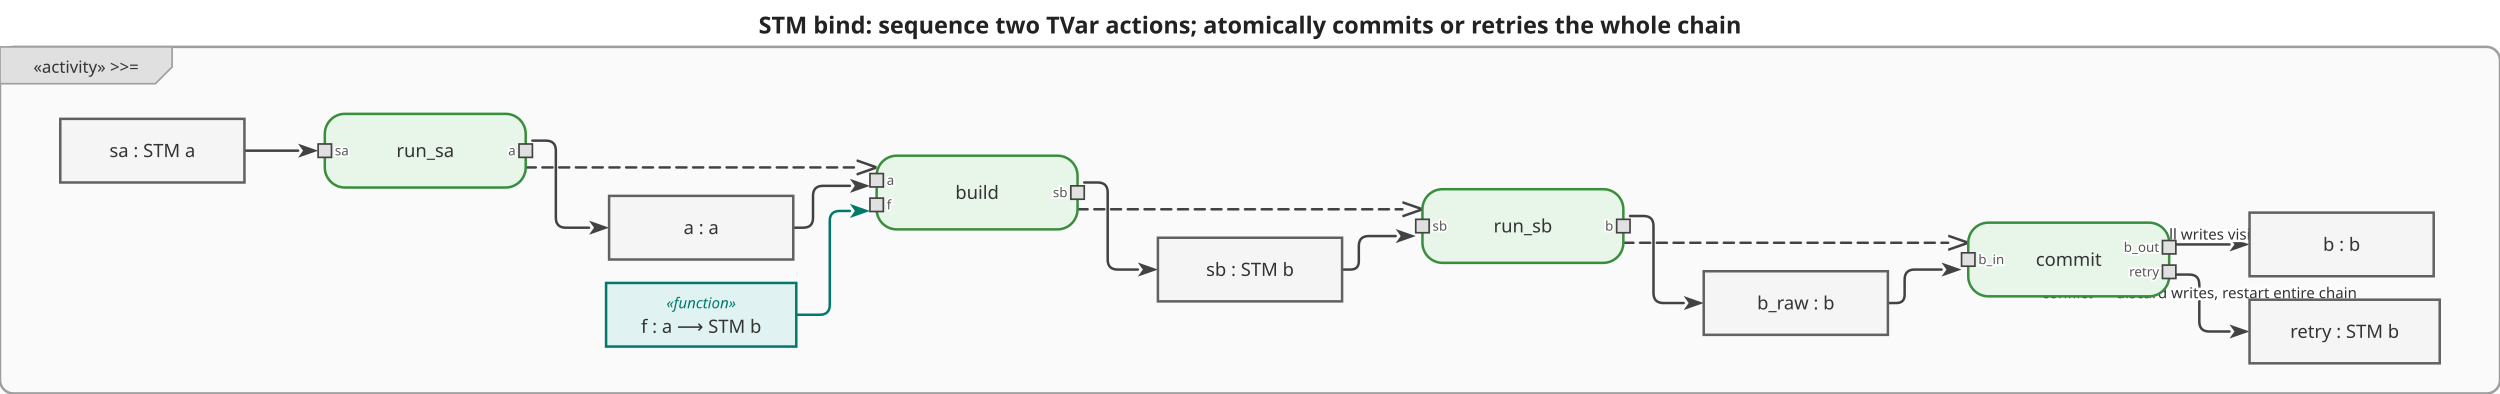
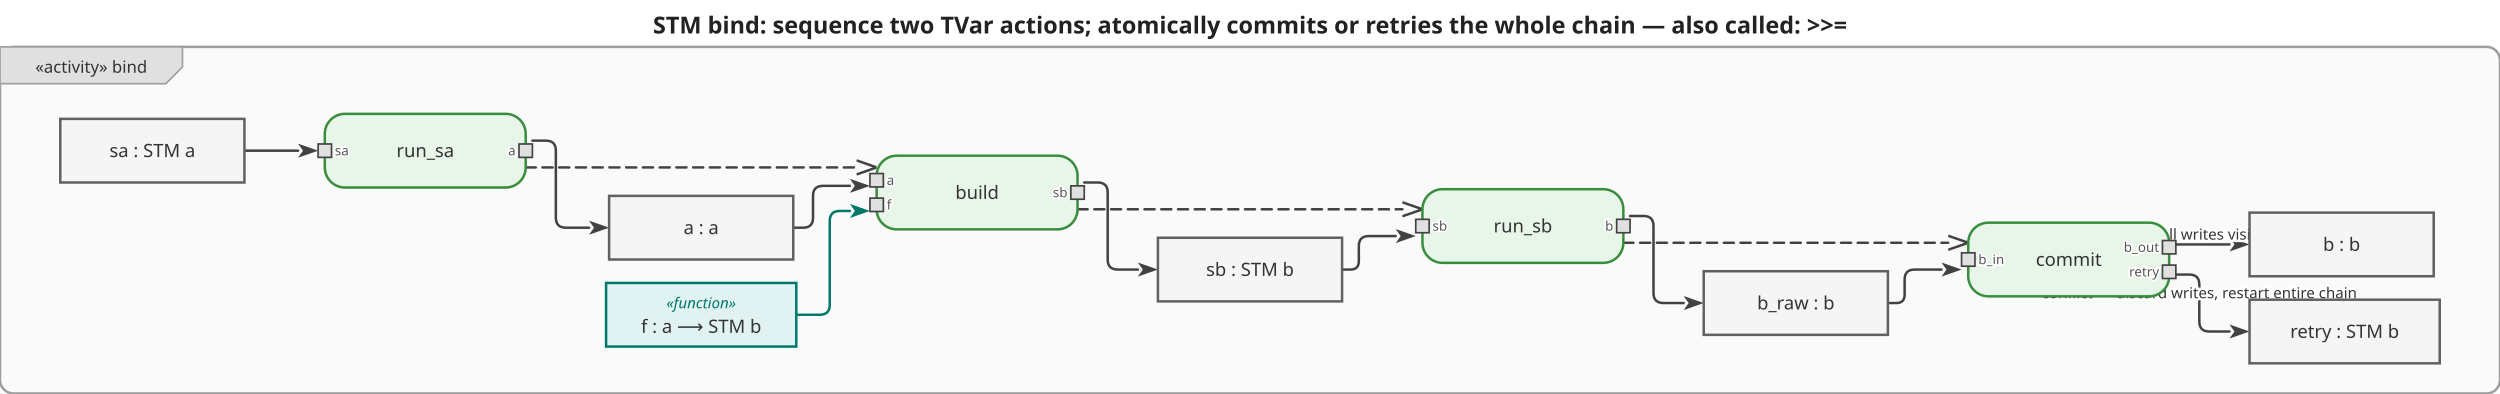
<svg xmlns="http://www.w3.org/2000/svg" viewBox="0 0 1493.2 235" width="1493.2" height="235">
  <defs>
    <marker id="arrowFilled" viewBox="0 0 10 10" refX="0" refY="5" markerWidth="8" markerHeight="8" orient="auto-start-reverse">
      <path d="M0,1.5 L10,5 L0,8.5 L2.5,5 Z" fill="#424242" />
    </marker>
    <marker id="arrowOpen" viewBox="0 0 10 10" refX="0" refY="5" markerWidth="8" markerHeight="8" orient="auto-start-reverse">
      <path d="M0,1.5 L10,5 L0,8.5" fill="none" stroke="#424242" stroke-width="1.25" />
    </marker>
    <marker id="arrowHof" viewBox="0 0 10 10" refX="0" refY="5" markerWidth="8" markerHeight="8" orient="auto-start-reverse">
      <path d="M0,1.5 L10,5 L0,8.5 L2.5,5 Z" fill="#00796b" />
    </marker>
  </defs>
  <rect width="1493.2" height="235" fill="white" />
-   <text x="746.6" y="20" text-anchor="middle" font-size="14" font-weight="bold" font-family="sans-serif" fill="#222">STM bind: sequence two TVar actions; atomically commits or retries the whole chain</text>
+   <text x="746.6" y="20" text-anchor="middle" font-size="14" font-weight="bold" font-family="sans-serif" fill="#222">STM bind: sequence two TVar actions; atomically commits or retries the whole chain — also called: &gt;&gt;=</text>
  <g transform="translate(0,28)">
    <rect x="0" y="0" width="1493.2" height="207" rx="8" fill="#fafafa" stroke="#9e9e9e" stroke-width="1.5" />
    <g class="diagram-frame-tab tab-activity">
-       <path d="M0,0 L102.8,0 L102.8,12 L92.8,22 L0,22 Z" fill="#e0e0e0" stroke="#9e9e9e" stroke-width="1" />
-       <text x="51.4" y="12" text-anchor="middle" font-size="10" font-family="sans-serif" dominant-baseline="middle" fill="#333">«activity» &gt;&gt;=</text>
+       <path d="M0,0 L109,0 L109,12 L99,22 L0,22 Z" fill="#e0e0e0" stroke="#9e9e9e" stroke-width="1" />
+       <text x="54.5" y="12" text-anchor="middle" font-size="10" font-family="sans-serif" dominant-baseline="middle" fill="#333">«activity» bind</text>
    </g>
    <g class="edge">
      <path d="M146.0,62.0 L178.0,62.0" fill="none" stroke="#424242" stroke-width="1.5" stroke-linejoin="round" stroke-linecap="round" marker-end="url(#arrowFilled)" />
    </g>
    <g class="edge">
      <path d="M318.0,56.0 L326.0,56.0 Q332.0,56.0 332.0,62.0 L332.0,102.0 Q332.0,108.0 338.0,108.0 L351.8,108.0" fill="none" stroke="#424242" stroke-width="1.5" stroke-linejoin="round" stroke-linecap="round" marker-end="url(#arrowFilled)" />
    </g>
    <g class="edge">
      <path d="M473.8,108.0 L479.7,108.0 Q485.6,108.0 485.6,102.1 L485.6,89.0 Q485.6,83.0 491.6,83.0 L507.6,83.0" fill="none" stroke="#424242" stroke-width="1.5" stroke-linejoin="round" stroke-linecap="round" marker-end="url(#arrowFilled)" />
    </g>
    <g class="edge hof-edge">
      <path d="M475.6,160.0 L489.6,160.0 Q495.6,160.0 495.6,154.0 L495.6,104.0 Q495.6,98.0 501.6,98.0 L507.6,98.0" fill="none" stroke="#00796b" stroke-width="1.5" stroke-linejoin="round" stroke-linecap="round" marker-end="url(#arrowHof)" />
    </g>
    <g class="edge">
      <path d="M647.6,81.0 L655.6,81.0 Q661.6,81.0 661.6,87.0 L661.6,127.0 Q661.6,133.0 667.6,133.0 L679.6,133.0" fill="none" stroke="#424242" stroke-width="1.5" stroke-linejoin="round" stroke-linecap="round" marker-end="url(#arrowFilled)" />
    </g>
    <g class="edge">
      <path d="M801.6,133.0 L806.6,133.0 Q811.6,133.0 811.6,128.0 L811.6,119.0 Q811.6,113.0 817.6,113.0 L833.6,113.0" fill="none" stroke="#424242" stroke-width="1.5" stroke-linejoin="round" stroke-linecap="round" marker-end="url(#arrowFilled)" />
    </g>
    <g class="edge">
      <path d="M973.6,101.0 L981.6,101.0 Q987.6,101.0 987.6,107.0 L987.6,147.0 Q987.6,153.0 993.6,153.0 L1005.6,153.0" fill="none" stroke="#424242" stroke-width="1.5" stroke-linejoin="round" stroke-linecap="round" marker-end="url(#arrowFilled)" />
    </g>
    <g class="edge">
      <path d="M1127.6,153.0 L1132.6,153.0 Q1137.6,153.0 1137.6,148.0 L1137.6,139.0 Q1137.6,133.0 1143.6,133.0 L1159.6,133.0" fill="none" stroke="#424242" stroke-width="1.5" stroke-linejoin="round" stroke-linecap="round" marker-end="url(#arrowFilled)" />
    </g>
    <g class="edge">
      <path d="M1299.6,118.0 L1331.6,118.0" fill="none" stroke="#424242" stroke-width="1.5" stroke-linejoin="round" stroke-linecap="round" marker-end="url(#arrowFilled)" />
      <text x="1323.6" y="112" text-anchor="middle" dominant-baseline="middle" font-size="9" font-family="sans-serif" fill="#333" stroke="white" stroke-width="3" paint-order="stroke fill">commit — all writes visible atomically</text>
    </g>
    <g class="edge">
      <path d="M1299.6,136.0 L1307.6,136.0 Q1313.6,136.0 1313.6,142.0 L1313.6,164.0 Q1313.6,170.0 1319.6,170.0 L1331.6,170.0" fill="none" stroke="#424242" stroke-width="1.5" stroke-linejoin="round" stroke-linecap="round" marker-end="url(#arrowFilled)" />
      <text x="1313.6" y="147" text-anchor="middle" dominant-baseline="middle" font-size="9" font-family="sans-serif" fill="#333" stroke="white" stroke-width="3" paint-order="stroke fill">conflict — discard writes, restart entire chain</text>
    </g>
    <g class="edge">
      <path d="M314.0,72.0 L511.6,72.0" fill="none" stroke="#424242" stroke-width="1.5" stroke-linejoin="round" stroke-linecap="round" marker-end="url(#arrowOpen)" stroke-dasharray="6,4" />
    </g>
    <g class="edge">
      <path d="M643.6,97.0 L837.6,97.0" fill="none" stroke="#424242" stroke-width="1.5" stroke-linejoin="round" stroke-linecap="round" marker-end="url(#arrowOpen)" stroke-dasharray="6,4" />
    </g>
    <g class="edge">
      <path d="M969.6,117.0 L1163.6,117.0" fill="none" stroke="#424242" stroke-width="1.5" stroke-linejoin="round" stroke-linecap="round" marker-end="url(#arrowOpen)" stroke-dasharray="6,4" />
    </g>
    <g class="action-node">
      <rect x="194" y="40" width="120" height="44" rx="12" fill="#e8f5e9" stroke="#388e3c" stroke-width="1.5" />
      <text class="action-label" x="254" y="62" text-anchor="middle" font-size="11" font-family="sans-serif" dominant-baseline="middle" fill="#333">run_sa</text>
      <g class="pin pin-in">
        <rect x="190" y="58" width="8" height="8" fill="#e0e0e0" stroke="#424242" stroke-width="1" />
        <text x="200" y="62" text-anchor="start" font-size="8" font-family="sans-serif" dominant-baseline="middle" fill="#555" stroke="white" stroke-width="2" paint-order="stroke fill">sa</text>
      </g>
      <g class="pin pin-out">
        <rect x="310" y="58" width="8" height="8" fill="#e0e0e0" stroke="#424242" stroke-width="1" />
        <text x="308" y="62" text-anchor="end" font-size="8" font-family="sans-serif" dominant-baseline="middle" fill="#555" stroke="white" stroke-width="2" paint-order="stroke fill">a</text>
      </g>
    </g>
    <g class="action-node">
      <rect x="523.6" y="65" width="120" height="44" rx="12" fill="#e8f5e9" stroke="#388e3c" stroke-width="1.5" />
      <text class="action-label" x="583.6" y="87" text-anchor="middle" font-size="11" font-family="sans-serif" dominant-baseline="middle" fill="#333">build</text>
      <g class="pin pin-in">
        <rect x="519.6" y="75.667" width="8" height="8" fill="#e0e0e0" stroke="#424242" stroke-width="1" />
        <text x="529.6" y="79.667" text-anchor="start" font-size="8" font-family="sans-serif" dominant-baseline="middle" fill="#555" stroke="white" stroke-width="2" paint-order="stroke fill">a</text>
      </g>
      <g class="pin pin-in">
        <rect x="519.6" y="90.333" width="8" height="8" fill="#e0e0e0" stroke="#424242" stroke-width="1" />
        <text x="529.6" y="94.333" text-anchor="start" font-size="8" font-family="sans-serif" dominant-baseline="middle" fill="#555" stroke="white" stroke-width="2" paint-order="stroke fill">f</text>
      </g>
      <g class="pin pin-out">
        <rect x="639.6" y="83" width="8" height="8" fill="#e0e0e0" stroke="#424242" stroke-width="1" />
        <text x="637.6" y="87" text-anchor="end" font-size="8" font-family="sans-serif" dominant-baseline="middle" fill="#555" stroke="white" stroke-width="2" paint-order="stroke fill">sb</text>
      </g>
    </g>
    <g class="action-node">
      <rect x="849.6" y="85" width="120" height="44" rx="12" fill="#e8f5e9" stroke="#388e3c" stroke-width="1.5" />
      <text class="action-label" x="909.6" y="107" text-anchor="middle" font-size="11" font-family="sans-serif" dominant-baseline="middle" fill="#333">run_sb</text>
      <g class="pin pin-in">
        <rect x="845.6" y="103" width="8" height="8" fill="#e0e0e0" stroke="#424242" stroke-width="1" />
        <text x="855.6" y="107" text-anchor="start" font-size="8" font-family="sans-serif" dominant-baseline="middle" fill="#555" stroke="white" stroke-width="2" paint-order="stroke fill">sb</text>
      </g>
      <g class="pin pin-out">
        <rect x="965.6" y="103" width="8" height="8" fill="#e0e0e0" stroke="#424242" stroke-width="1" />
        <text x="963.6" y="107" text-anchor="end" font-size="8" font-family="sans-serif" dominant-baseline="middle" fill="#555" stroke="white" stroke-width="2" paint-order="stroke fill">b</text>
      </g>
    </g>
    <g class="action-node">
      <rect x="1175.6" y="105" width="120" height="44" rx="12" fill="#e8f5e9" stroke="#388e3c" stroke-width="1.5" />
      <text class="action-label" x="1235.6" y="127" text-anchor="middle" font-size="11" font-family="sans-serif" dominant-baseline="middle" fill="#333">commit</text>
      <g class="pin pin-in">
        <rect x="1171.6" y="123" width="8" height="8" fill="#e0e0e0" stroke="#424242" stroke-width="1" />
        <text x="1181.6" y="127" text-anchor="start" font-size="8" font-family="sans-serif" dominant-baseline="middle" fill="#555" stroke="white" stroke-width="2" paint-order="stroke fill">b_in</text>
      </g>
      <g class="pin pin-out">
        <rect x="1291.6" y="115.667" width="8" height="8" fill="#e0e0e0" stroke="#424242" stroke-width="1" />
        <text x="1289.6" y="119.667" text-anchor="end" font-size="8" font-family="sans-serif" dominant-baseline="middle" fill="#555" stroke="white" stroke-width="2" paint-order="stroke fill">b_out</text>
      </g>
      <g class="pin pin-out">
        <rect x="1291.6" y="130.333" width="8" height="8" fill="#e0e0e0" stroke="#424242" stroke-width="1" />
        <text x="1289.6" y="134.333" text-anchor="end" font-size="8" font-family="sans-serif" dominant-baseline="middle" fill="#555" stroke="white" stroke-width="2" paint-order="stroke fill">retry</text>
      </g>
    </g>
    <g class="object-node">
      <rect x="36" y="43" width="110" height="38" fill="#f5f5f5" stroke="#616161" stroke-width="1.5" />
      <text x="91" y="62" text-anchor="middle" font-size="11" font-family="sans-serif" dominant-baseline="middle" fill="#333">sa : STM a</text>
    </g>
    <g class="object-node hof">
      <rect x="362" y="141" width="113.6" height="38" fill="#e0f2f1" stroke="#00796b" stroke-width="1.5" />
      <text x="418.8" y="153" text-anchor="middle" font-size="9" font-style="italic" font-family="sans-serif" dominant-baseline="middle" fill="#00796b">«function»</text>
      <text x="418.8" y="167" text-anchor="middle" font-size="11" font-family="sans-serif" dominant-baseline="middle" fill="#333">f : a ⟶ STM b</text>
    </g>
    <g class="object-node">
      <rect x="363.8" y="89" width="110" height="38" fill="#f5f5f5" stroke="#616161" stroke-width="1.5" />
      <text x="418.8" y="108" text-anchor="middle" font-size="11" font-family="sans-serif" dominant-baseline="middle" fill="#333">a : a</text>
    </g>
    <g class="object-node">
      <rect x="691.6" y="114" width="110" height="38" fill="#f5f5f5" stroke="#616161" stroke-width="1.5" />
      <text x="746.6" y="133" text-anchor="middle" font-size="11" font-family="sans-serif" dominant-baseline="middle" fill="#333">sb : STM b</text>
    </g>
    <g class="object-node">
      <rect x="1017.6" y="134" width="110" height="38" fill="#f5f5f5" stroke="#616161" stroke-width="1.5" />
      <text x="1072.6" y="153" text-anchor="middle" font-size="11" font-family="sans-serif" dominant-baseline="middle" fill="#333">b_raw : b</text>
    </g>
    <g class="object-node">
      <rect x="1343.6" y="99" width="110" height="38" fill="#f5f5f5" stroke="#616161" stroke-width="1.5" />
      <text x="1398.6" y="118" text-anchor="middle" font-size="11" font-family="sans-serif" dominant-baseline="middle" fill="#333">b : b</text>
    </g>
    <g class="object-node">
      <rect x="1343.6" y="151" width="113.6" height="38" fill="#f5f5f5" stroke="#616161" stroke-width="1.5" />
      <text x="1400.4" y="170" text-anchor="middle" font-size="11" font-family="sans-serif" dominant-baseline="middle" fill="#333">retry : STM b</text>
    </g>
  </g>
</svg>
